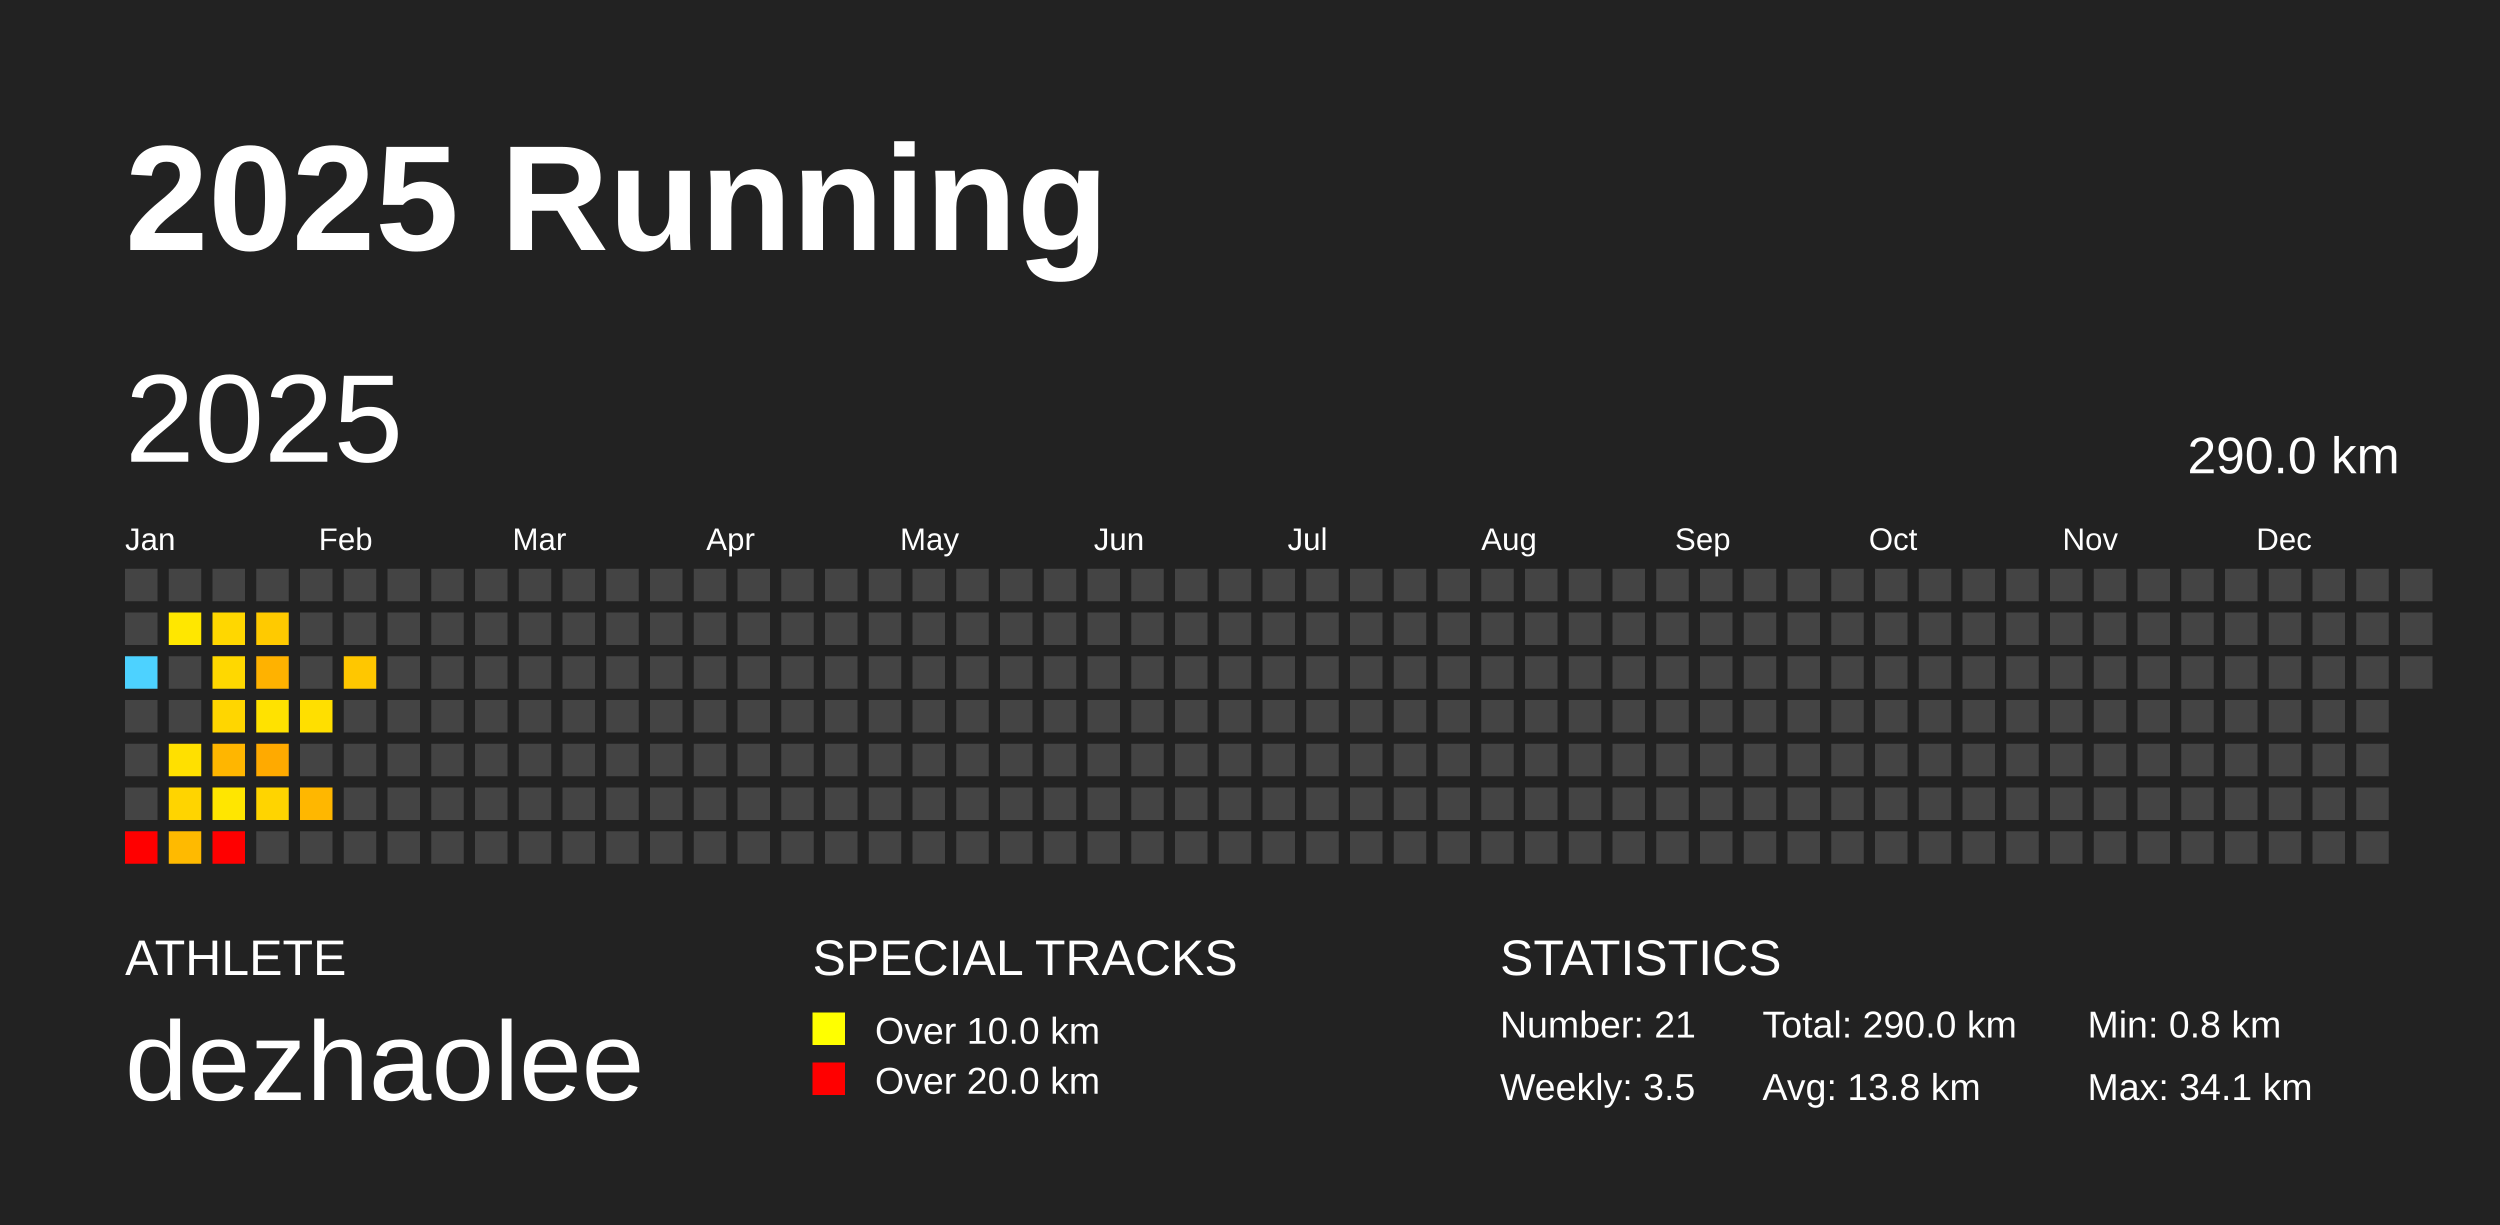
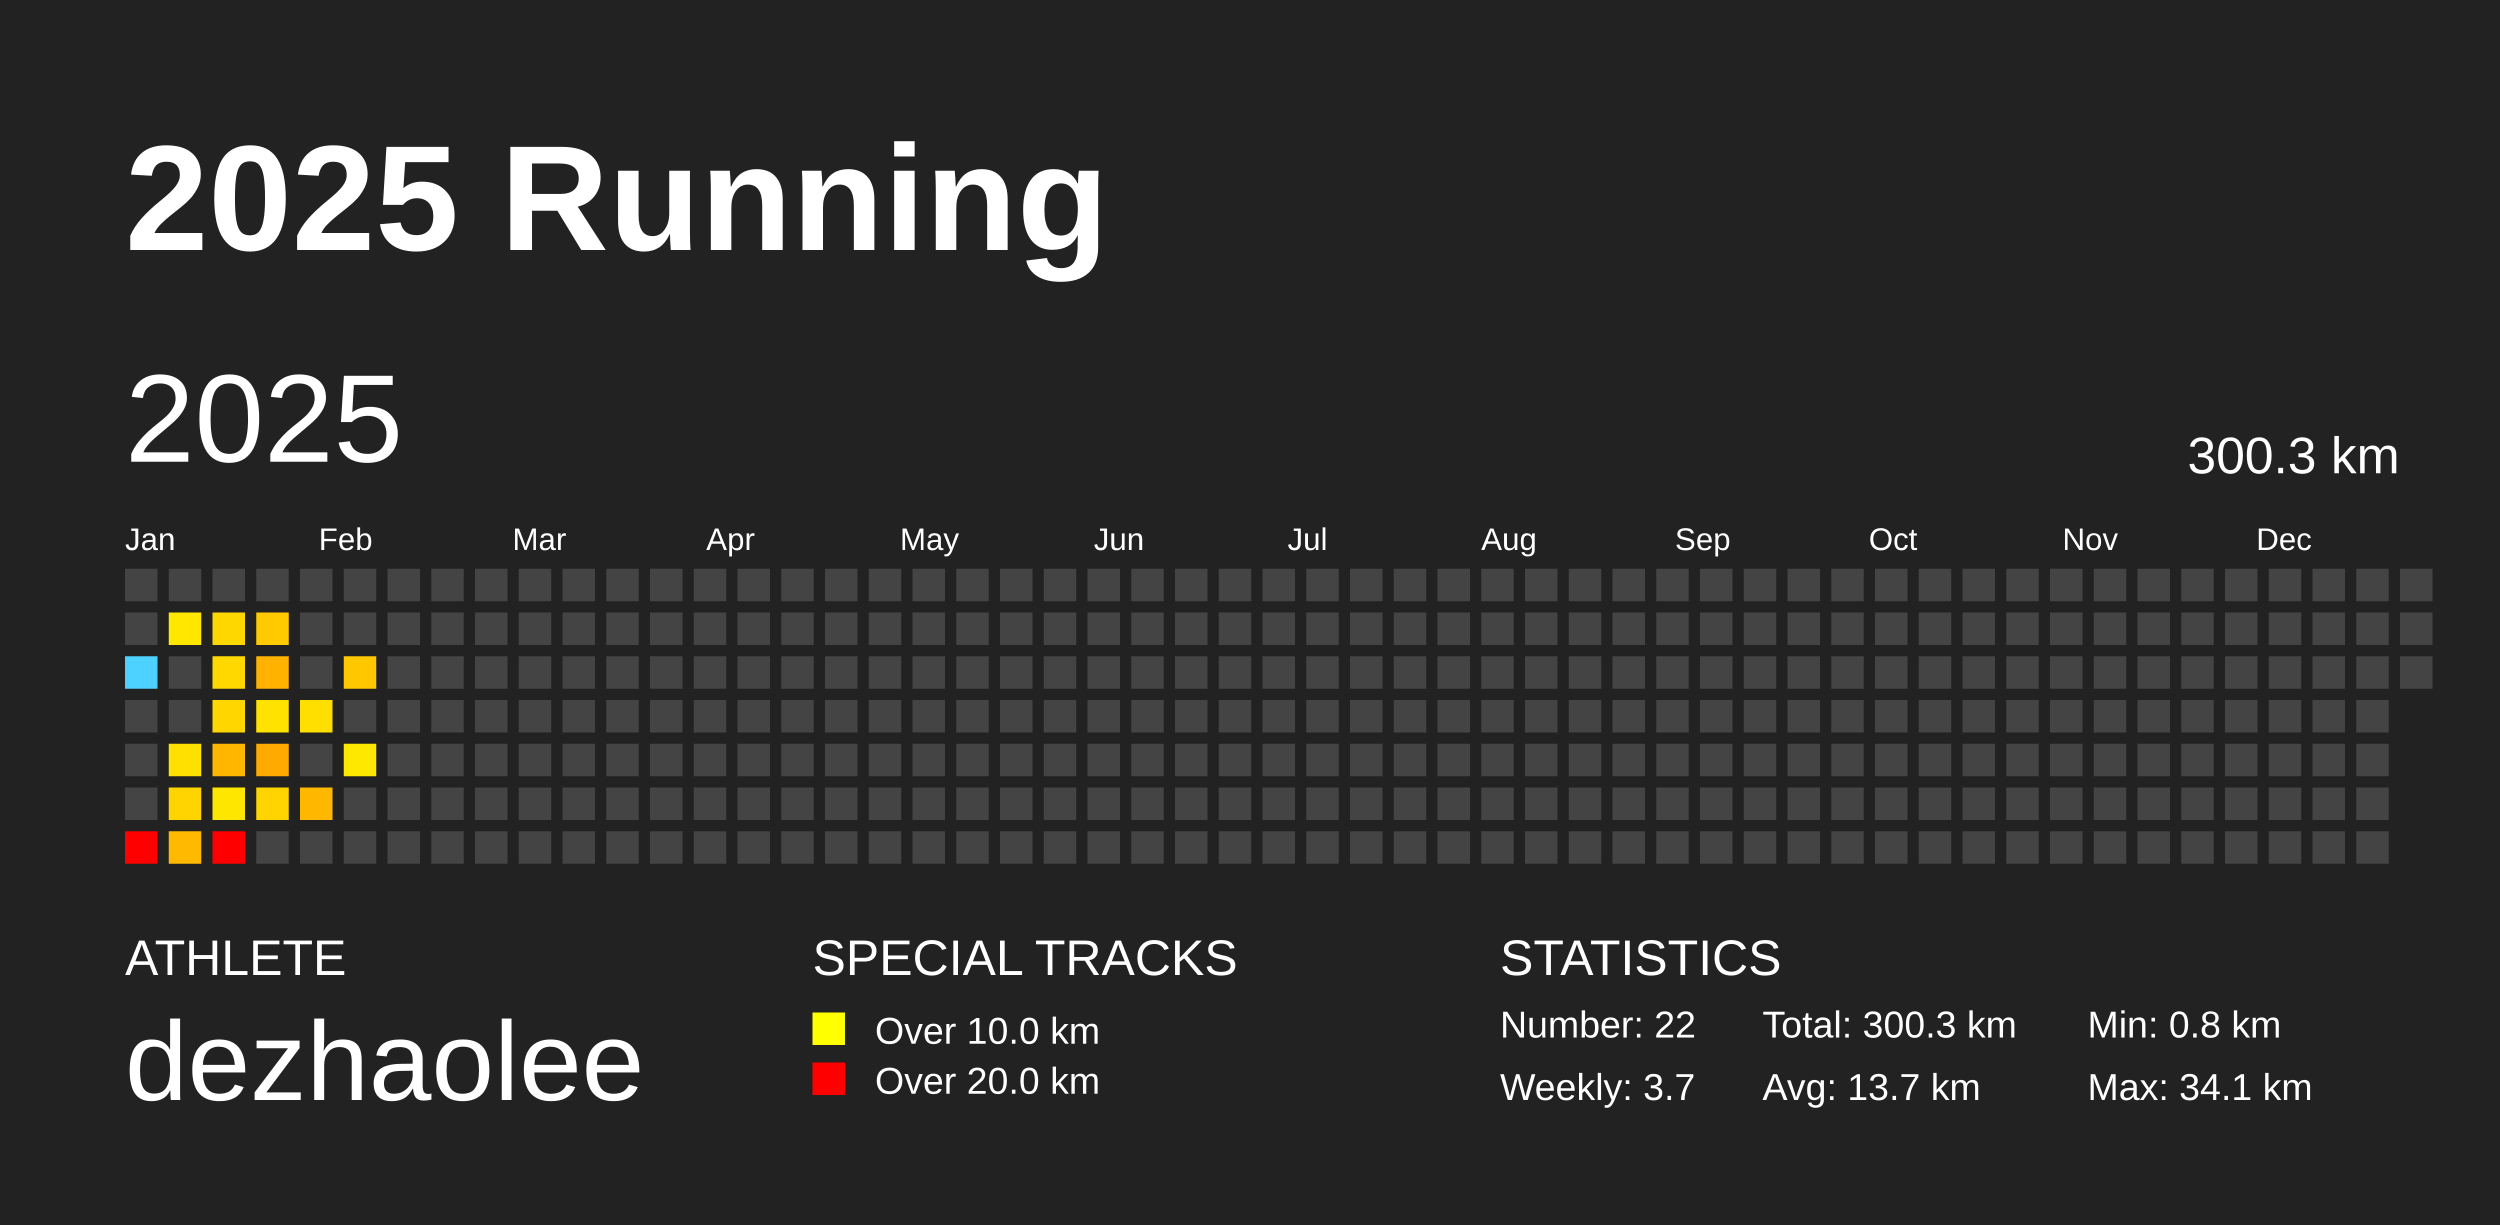
<svg xmlns="http://www.w3.org/2000/svg" baseProfile="full" height="98mm" version="1.1" viewBox="0,0,200,98" width="200mm">
  <defs />
  <rect fill="#222222" height="98" width="200" x="0" y="0" />
  <text fill="#FFFFFF" style="font-size:12px; font-family:Arial; font-weight:bold;" x="10" y="20">2025 Running</text>
  <text fill="#FFFFFF" style="font-size:4px; font-family:Arial" x="10" y="78">ATHLETE</text>
  <text fill="#FFFFFF" style="font-size:9px; font-family:Arial" x="10" y="88">dezhaolee</text>
  <text fill="#FFFFFF" style="font-size:4px; font-family:Arial" x="65" y="78">SPECIAL TRACKS</text>
  <rect fill="yellow" height="2.6" width="2.6" x="65" y="81" />
  <text fill="#FFFFFF" style="font-size:3px; font-family:Arial" x="70" y="83.5">Over 10.0 km</text>
  <rect fill="red" height="2.6" width="2.6" x="65" y="85" />
  <text fill="#FFFFFF" style="font-size:3px; font-family:Arial" x="70" y="87.5">Over 20.0 km</text>
  <text fill="#FFFFFF" style="font-size:4px; font-family:Arial" x="120" y="78">STATISTICS</text>
-   <text fill="#FFFFFF" style="font-size:3px; font-family:Arial" x="120" y="83">Number: 21</text>
-   <text fill="#FFFFFF" style="font-size:3px; font-family:Arial" x="120" y="88">Weekly: 3.5</text>
-   <text fill="#FFFFFF" style="font-size:3px; font-family:Arial" x="141" y="83">Total: 290.0 km</text>
-   <text fill="#FFFFFF" style="font-size:3px; font-family:Arial" x="141" y="88">Avg: 13.8 km</text>
+   <text fill="#FFFFFF" style="font-size:3px; font-family:Arial" x="120" y="83">Number: 22</text>
+   <text fill="#FFFFFF" style="font-size:3px; font-family:Arial" x="120" y="88">Weekly: 3.7</text>
+   <text fill="#FFFFFF" style="font-size:3px; font-family:Arial" x="141" y="83">Total: 300.3 km</text>
+   <text fill="#FFFFFF" style="font-size:3px; font-family:Arial" x="141" y="88">Avg: 13.7 km</text>
  <text fill="#FFFFFF" style="font-size:3px; font-family:Arial" x="167" y="83">Min: 0.8 km</text>
  <text fill="#FFFFFF" style="font-size:3px; font-family:Arial" x="167" y="88">Max: 34.1 km</text>
  <text dominant-baseline="hanging" fill="#FFFFFF" style="font-size:10.0px; font-family:Arial;" x="10" y="30">2025</text>
-   <text dominant-baseline="hanging" fill="#FFFFFF" style="font-size:4.125px; font-family:Arial;" x="175" y="35">290.0 km</text>
+   <text dominant-baseline="hanging" fill="#FFFFFF" style="font-size:4.125px; font-family:Arial;" x="175" y="35">300.3 km</text>
  <text fill="#FFFFFF" style="font-size:2.5px; font-family:Arial" x="10.0" y="44">Jan</text>
  <text fill="#FFFFFF" style="font-size:2.5px; font-family:Arial" x="25.5" y="44">Feb</text>
  <text fill="#FFFFFF" style="font-size:2.5px; font-family:Arial" x="41.0" y="44">Mar</text>
  <text fill="#FFFFFF" style="font-size:2.5px; font-family:Arial" x="56.5" y="44">Apr</text>
  <text fill="#FFFFFF" style="font-size:2.5px; font-family:Arial" x="72.0" y="44">May</text>
  <text fill="#FFFFFF" style="font-size:2.5px; font-family:Arial" x="87.5" y="44">Jun</text>
  <text fill="#FFFFFF" style="font-size:2.5px; font-family:Arial" x="103.0" y="44">Jul</text>
  <text fill="#FFFFFF" style="font-size:2.5px; font-family:Arial" x="118.5" y="44">Aug</text>
  <text fill="#FFFFFF" style="font-size:2.5px; font-family:Arial" x="134.0" y="44">Sep</text>
  <text fill="#FFFFFF" style="font-size:2.5px; font-family:Arial" x="149.5" y="44">Oct</text>
  <text fill="#FFFFFF" style="font-size:2.5px; font-family:Arial" x="165.0" y="44">Nov</text>
  <text fill="#FFFFFF" style="font-size:2.5px; font-family:Arial" x="180.5" y="44">Dec</text>
  <rect fill="#444444" height="2.6" width="2.6" x="10.0" y="45.5" />
  <rect fill="#444444" height="2.6" width="2.6" x="10.0" y="49.0" />
  <rect fill="#4dd2ff" height="2.6" width="2.6" x="10.0" y="52.5" />
  <rect fill="#444444" height="2.6" width="2.6" x="10.0" y="56.0" />
  <rect fill="#444444" height="2.6" width="2.6" x="10.0" y="59.5" />
  <rect fill="#444444" height="2.6" width="2.6" x="10.0" y="63.0" />
  <rect fill="red" height="2.6" width="2.6" x="10.0" y="66.5" />
  <rect fill="#444444" height="2.6" width="2.6" x="13.5" y="45.5" />
  <rect fill="#ffe700" height="2.6" width="2.6" x="13.5" y="49.0" />
  <rect fill="#444444" height="2.6" width="2.6" x="13.5" y="52.5" />
  <rect fill="#444444" height="2.6" width="2.6" x="13.5" y="56.0" />
  <rect fill="#ffe000" height="2.6" width="2.6" x="13.5" y="59.5" />
  <rect fill="#ffd400" height="2.6" width="2.6" x="13.5" y="63.0" />
  <rect fill="#ffba00" height="2.6" width="2.6" x="13.5" y="66.5" />
  <rect fill="#444444" height="2.6" width="2.6" x="17.0" y="45.5" />
  <rect fill="#ffd700" height="2.6" width="2.6" x="17.0" y="49.0" />
  <rect fill="#ffd800" height="2.6" width="2.6" x="17.0" y="52.5" />
  <rect fill="#ffd600" height="2.6" width="2.6" x="17.0" y="56.0" />
  <rect fill="#ffb600" height="2.6" width="2.6" x="17.0" y="59.5" />
  <rect fill="#ffe600" height="2.6" width="2.6" x="17.0" y="63.0" />
  <rect fill="red" height="2.6" width="2.6" x="17.0" y="66.5" />
  <rect fill="#444444" height="2.6" width="2.6" x="20.5" y="45.5" />
  <rect fill="#ffca00" height="2.6" width="2.6" x="20.5" y="49.0" />
  <rect fill="#ffb200" height="2.6" width="2.6" x="20.5" y="52.5" />
  <rect fill="#ffe200" height="2.6" width="2.6" x="20.5" y="56.0" />
  <rect fill="#ffaa00" height="2.6" width="2.6" x="20.5" y="59.5" />
  <rect fill="#ffd400" height="2.6" width="2.6" x="20.5" y="63.0" />
  <rect fill="#444444" height="2.6" width="2.6" x="20.5" y="66.5" />
  <rect fill="#444444" height="2.6" width="2.6" x="24.0" y="45.5" />
  <rect fill="#444444" height="2.6" width="2.6" x="24.0" y="49.0" />
  <rect fill="#444444" height="2.6" width="2.6" x="24.0" y="52.5" />
  <rect fill="#ffdf00" height="2.6" width="2.6" x="24.0" y="56.0" />
  <rect fill="#444444" height="2.6" width="2.6" x="24.0" y="59.5" />
  <rect fill="#ffb700" height="2.6" width="2.6" x="24.0" y="63.0" />
  <rect fill="#444444" height="2.6" width="2.6" x="24.0" y="66.5" />
  <rect fill="#444444" height="2.6" width="2.6" x="27.5" y="45.5" />
  <rect fill="#444444" height="2.6" width="2.6" x="27.5" y="49.0" />
  <rect fill="#ffc700" height="2.6" width="2.6" x="27.5" y="52.5" />
  <rect fill="#444444" height="2.6" width="2.6" x="27.5" y="56.0" />
-   <rect fill="#444444" height="2.6" width="2.6" x="27.5" y="59.5" />
+   <rect fill="#ffe800" height="2.6" width="2.6" x="27.5" y="59.5" />
  <rect fill="#444444" height="2.6" width="2.6" x="27.5" y="63.0" />
  <rect fill="#444444" height="2.6" width="2.6" x="27.5" y="66.5" />
  <rect fill="#444444" height="2.6" width="2.6" x="31.0" y="45.5" />
  <rect fill="#444444" height="2.6" width="2.6" x="31.0" y="49.0" />
  <rect fill="#444444" height="2.6" width="2.6" x="31.0" y="52.5" />
  <rect fill="#444444" height="2.6" width="2.6" x="31.0" y="56.0" />
  <rect fill="#444444" height="2.6" width="2.6" x="31.0" y="59.5" />
  <rect fill="#444444" height="2.6" width="2.6" x="31.0" y="63.0" />
  <rect fill="#444444" height="2.6" width="2.6" x="31.0" y="66.5" />
  <rect fill="#444444" height="2.6" width="2.6" x="34.5" y="45.5" />
  <rect fill="#444444" height="2.6" width="2.6" x="34.5" y="49.0" />
  <rect fill="#444444" height="2.6" width="2.6" x="34.5" y="52.5" />
  <rect fill="#444444" height="2.6" width="2.6" x="34.5" y="56.0" />
  <rect fill="#444444" height="2.6" width="2.6" x="34.5" y="59.5" />
  <rect fill="#444444" height="2.6" width="2.6" x="34.5" y="63.0" />
  <rect fill="#444444" height="2.6" width="2.6" x="34.5" y="66.5" />
  <rect fill="#444444" height="2.6" width="2.6" x="38.0" y="45.5" />
  <rect fill="#444444" height="2.6" width="2.6" x="38.0" y="49.0" />
  <rect fill="#444444" height="2.6" width="2.6" x="38.0" y="52.5" />
  <rect fill="#444444" height="2.6" width="2.6" x="38.0" y="56.0" />
  <rect fill="#444444" height="2.6" width="2.6" x="38.0" y="59.5" />
  <rect fill="#444444" height="2.6" width="2.6" x="38.0" y="63.0" />
  <rect fill="#444444" height="2.6" width="2.6" x="38.0" y="66.5" />
  <rect fill="#444444" height="2.6" width="2.6" x="41.5" y="45.5" />
  <rect fill="#444444" height="2.6" width="2.6" x="41.5" y="49.0" />
  <rect fill="#444444" height="2.6" width="2.6" x="41.5" y="52.5" />
  <rect fill="#444444" height="2.6" width="2.6" x="41.5" y="56.0" />
  <rect fill="#444444" height="2.6" width="2.6" x="41.5" y="59.5" />
  <rect fill="#444444" height="2.6" width="2.6" x="41.5" y="63.0" />
  <rect fill="#444444" height="2.6" width="2.6" x="41.5" y="66.5" />
  <rect fill="#444444" height="2.6" width="2.6" x="45.0" y="45.5" />
  <rect fill="#444444" height="2.6" width="2.6" x="45.0" y="49.0" />
  <rect fill="#444444" height="2.6" width="2.6" x="45.0" y="52.5" />
  <rect fill="#444444" height="2.6" width="2.6" x="45.0" y="56.0" />
  <rect fill="#444444" height="2.6" width="2.6" x="45.0" y="59.5" />
  <rect fill="#444444" height="2.6" width="2.6" x="45.0" y="63.0" />
  <rect fill="#444444" height="2.6" width="2.6" x="45.0" y="66.5" />
  <rect fill="#444444" height="2.6" width="2.6" x="48.5" y="45.5" />
  <rect fill="#444444" height="2.6" width="2.6" x="48.5" y="49.0" />
  <rect fill="#444444" height="2.6" width="2.6" x="48.5" y="52.5" />
  <rect fill="#444444" height="2.6" width="2.6" x="48.5" y="56.0" />
  <rect fill="#444444" height="2.6" width="2.6" x="48.5" y="59.5" />
  <rect fill="#444444" height="2.6" width="2.6" x="48.5" y="63.0" />
  <rect fill="#444444" height="2.6" width="2.6" x="48.5" y="66.5" />
  <rect fill="#444444" height="2.6" width="2.6" x="52.0" y="45.5" />
  <rect fill="#444444" height="2.6" width="2.6" x="52.0" y="49.0" />
  <rect fill="#444444" height="2.6" width="2.6" x="52.0" y="52.5" />
  <rect fill="#444444" height="2.6" width="2.6" x="52.0" y="56.0" />
  <rect fill="#444444" height="2.6" width="2.6" x="52.0" y="59.5" />
  <rect fill="#444444" height="2.6" width="2.6" x="52.0" y="63.0" />
  <rect fill="#444444" height="2.6" width="2.6" x="52.0" y="66.5" />
  <rect fill="#444444" height="2.6" width="2.6" x="55.5" y="45.5" />
  <rect fill="#444444" height="2.6" width="2.6" x="55.5" y="49.0" />
  <rect fill="#444444" height="2.6" width="2.6" x="55.5" y="52.5" />
  <rect fill="#444444" height="2.6" width="2.6" x="55.5" y="56.0" />
  <rect fill="#444444" height="2.6" width="2.6" x="55.5" y="59.5" />
  <rect fill="#444444" height="2.6" width="2.6" x="55.5" y="63.0" />
  <rect fill="#444444" height="2.6" width="2.6" x="55.5" y="66.5" />
  <rect fill="#444444" height="2.6" width="2.6" x="59.0" y="45.5" />
  <rect fill="#444444" height="2.6" width="2.6" x="59.0" y="49.0" />
  <rect fill="#444444" height="2.6" width="2.6" x="59.0" y="52.5" />
  <rect fill="#444444" height="2.6" width="2.6" x="59.0" y="56.0" />
  <rect fill="#444444" height="2.6" width="2.6" x="59.0" y="59.5" />
  <rect fill="#444444" height="2.6" width="2.6" x="59.0" y="63.0" />
  <rect fill="#444444" height="2.6" width="2.6" x="59.0" y="66.5" />
  <rect fill="#444444" height="2.6" width="2.6" x="62.5" y="45.5" />
  <rect fill="#444444" height="2.6" width="2.6" x="62.5" y="49.0" />
  <rect fill="#444444" height="2.6" width="2.6" x="62.5" y="52.5" />
  <rect fill="#444444" height="2.6" width="2.6" x="62.5" y="56.0" />
  <rect fill="#444444" height="2.6" width="2.6" x="62.5" y="59.5" />
  <rect fill="#444444" height="2.6" width="2.6" x="62.5" y="63.0" />
  <rect fill="#444444" height="2.6" width="2.6" x="62.5" y="66.5" />
  <rect fill="#444444" height="2.6" width="2.6" x="66.0" y="45.5" />
  <rect fill="#444444" height="2.6" width="2.6" x="66.0" y="49.0" />
  <rect fill="#444444" height="2.6" width="2.6" x="66.0" y="52.5" />
  <rect fill="#444444" height="2.6" width="2.6" x="66.0" y="56.0" />
  <rect fill="#444444" height="2.6" width="2.6" x="66.0" y="59.5" />
  <rect fill="#444444" height="2.6" width="2.6" x="66.0" y="63.0" />
  <rect fill="#444444" height="2.6" width="2.6" x="66.0" y="66.5" />
  <rect fill="#444444" height="2.6" width="2.6" x="69.5" y="45.5" />
  <rect fill="#444444" height="2.6" width="2.6" x="69.5" y="49.0" />
  <rect fill="#444444" height="2.6" width="2.6" x="69.5" y="52.5" />
  <rect fill="#444444" height="2.6" width="2.6" x="69.5" y="56.0" />
  <rect fill="#444444" height="2.6" width="2.6" x="69.5" y="59.5" />
  <rect fill="#444444" height="2.6" width="2.6" x="69.5" y="63.0" />
  <rect fill="#444444" height="2.6" width="2.6" x="69.5" y="66.5" />
  <rect fill="#444444" height="2.6" width="2.6" x="73.0" y="45.5" />
  <rect fill="#444444" height="2.6" width="2.6" x="73.0" y="49.0" />
  <rect fill="#444444" height="2.6" width="2.6" x="73.0" y="52.5" />
  <rect fill="#444444" height="2.6" width="2.6" x="73.0" y="56.0" />
  <rect fill="#444444" height="2.6" width="2.6" x="73.0" y="59.5" />
  <rect fill="#444444" height="2.6" width="2.6" x="73.0" y="63.0" />
  <rect fill="#444444" height="2.6" width="2.6" x="73.0" y="66.5" />
  <rect fill="#444444" height="2.6" width="2.6" x="76.5" y="45.5" />
  <rect fill="#444444" height="2.6" width="2.6" x="76.5" y="49.0" />
  <rect fill="#444444" height="2.6" width="2.6" x="76.5" y="52.5" />
  <rect fill="#444444" height="2.6" width="2.6" x="76.5" y="56.0" />
  <rect fill="#444444" height="2.6" width="2.6" x="76.5" y="59.5" />
  <rect fill="#444444" height="2.6" width="2.6" x="76.5" y="63.0" />
  <rect fill="#444444" height="2.6" width="2.6" x="76.5" y="66.5" />
  <rect fill="#444444" height="2.6" width="2.6" x="80.0" y="45.5" />
  <rect fill="#444444" height="2.6" width="2.6" x="80.0" y="49.0" />
  <rect fill="#444444" height="2.6" width="2.6" x="80.0" y="52.5" />
  <rect fill="#444444" height="2.6" width="2.6" x="80.0" y="56.0" />
  <rect fill="#444444" height="2.6" width="2.6" x="80.0" y="59.5" />
  <rect fill="#444444" height="2.6" width="2.6" x="80.0" y="63.0" />
  <rect fill="#444444" height="2.6" width="2.6" x="80.0" y="66.5" />
  <rect fill="#444444" height="2.6" width="2.6" x="83.5" y="45.5" />
  <rect fill="#444444" height="2.6" width="2.6" x="83.5" y="49.0" />
  <rect fill="#444444" height="2.6" width="2.6" x="83.5" y="52.5" />
  <rect fill="#444444" height="2.6" width="2.6" x="83.5" y="56.0" />
  <rect fill="#444444" height="2.6" width="2.6" x="83.5" y="59.5" />
  <rect fill="#444444" height="2.6" width="2.6" x="83.5" y="63.0" />
  <rect fill="#444444" height="2.6" width="2.6" x="83.5" y="66.5" />
  <rect fill="#444444" height="2.6" width="2.6" x="87.0" y="45.5" />
  <rect fill="#444444" height="2.6" width="2.6" x="87.0" y="49.0" />
  <rect fill="#444444" height="2.6" width="2.6" x="87.0" y="52.5" />
  <rect fill="#444444" height="2.6" width="2.6" x="87.0" y="56.0" />
  <rect fill="#444444" height="2.6" width="2.6" x="87.0" y="59.5" />
  <rect fill="#444444" height="2.6" width="2.6" x="87.0" y="63.0" />
  <rect fill="#444444" height="2.6" width="2.6" x="87.0" y="66.5" />
  <rect fill="#444444" height="2.6" width="2.6" x="90.5" y="45.5" />
  <rect fill="#444444" height="2.6" width="2.6" x="90.5" y="49.0" />
  <rect fill="#444444" height="2.6" width="2.6" x="90.5" y="52.5" />
  <rect fill="#444444" height="2.6" width="2.6" x="90.5" y="56.0" />
  <rect fill="#444444" height="2.6" width="2.6" x="90.5" y="59.5" />
  <rect fill="#444444" height="2.6" width="2.6" x="90.5" y="63.0" />
  <rect fill="#444444" height="2.6" width="2.6" x="90.5" y="66.5" />
  <rect fill="#444444" height="2.6" width="2.6" x="94.0" y="45.5" />
  <rect fill="#444444" height="2.6" width="2.6" x="94.0" y="49.0" />
  <rect fill="#444444" height="2.6" width="2.6" x="94.0" y="52.5" />
  <rect fill="#444444" height="2.6" width="2.6" x="94.0" y="56.0" />
  <rect fill="#444444" height="2.6" width="2.6" x="94.0" y="59.5" />
  <rect fill="#444444" height="2.6" width="2.6" x="94.0" y="63.0" />
  <rect fill="#444444" height="2.6" width="2.6" x="94.0" y="66.5" />
  <rect fill="#444444" height="2.6" width="2.6" x="97.5" y="45.5" />
  <rect fill="#444444" height="2.6" width="2.6" x="97.5" y="49.0" />
  <rect fill="#444444" height="2.6" width="2.6" x="97.5" y="52.5" />
  <rect fill="#444444" height="2.6" width="2.6" x="97.5" y="56.0" />
  <rect fill="#444444" height="2.6" width="2.6" x="97.5" y="59.5" />
  <rect fill="#444444" height="2.6" width="2.6" x="97.5" y="63.0" />
  <rect fill="#444444" height="2.6" width="2.6" x="97.5" y="66.5" />
  <rect fill="#444444" height="2.6" width="2.6" x="101.0" y="45.5" />
  <rect fill="#444444" height="2.6" width="2.6" x="101.0" y="49.0" />
  <rect fill="#444444" height="2.6" width="2.6" x="101.0" y="52.5" />
  <rect fill="#444444" height="2.6" width="2.6" x="101.0" y="56.0" />
  <rect fill="#444444" height="2.6" width="2.6" x="101.0" y="59.5" />
  <rect fill="#444444" height="2.6" width="2.6" x="101.0" y="63.0" />
  <rect fill="#444444" height="2.6" width="2.6" x="101.0" y="66.5" />
  <rect fill="#444444" height="2.6" width="2.6" x="104.5" y="45.5" />
  <rect fill="#444444" height="2.6" width="2.6" x="104.5" y="49.0" />
  <rect fill="#444444" height="2.6" width="2.6" x="104.5" y="52.5" />
  <rect fill="#444444" height="2.6" width="2.6" x="104.5" y="56.0" />
  <rect fill="#444444" height="2.6" width="2.6" x="104.5" y="59.5" />
  <rect fill="#444444" height="2.6" width="2.6" x="104.5" y="63.0" />
  <rect fill="#444444" height="2.6" width="2.6" x="104.5" y="66.5" />
  <rect fill="#444444" height="2.6" width="2.6" x="108.0" y="45.5" />
  <rect fill="#444444" height="2.6" width="2.6" x="108.0" y="49.0" />
  <rect fill="#444444" height="2.6" width="2.6" x="108.0" y="52.5" />
  <rect fill="#444444" height="2.6" width="2.6" x="108.0" y="56.0" />
  <rect fill="#444444" height="2.6" width="2.6" x="108.0" y="59.5" />
  <rect fill="#444444" height="2.6" width="2.6" x="108.0" y="63.0" />
  <rect fill="#444444" height="2.6" width="2.6" x="108.0" y="66.5" />
  <rect fill="#444444" height="2.6" width="2.6" x="111.5" y="45.5" />
  <rect fill="#444444" height="2.6" width="2.6" x="111.5" y="49.0" />
  <rect fill="#444444" height="2.6" width="2.6" x="111.5" y="52.5" />
  <rect fill="#444444" height="2.6" width="2.6" x="111.5" y="56.0" />
  <rect fill="#444444" height="2.6" width="2.6" x="111.5" y="59.5" />
  <rect fill="#444444" height="2.6" width="2.6" x="111.5" y="63.0" />
  <rect fill="#444444" height="2.6" width="2.6" x="111.5" y="66.5" />
  <rect fill="#444444" height="2.6" width="2.6" x="115.0" y="45.5" />
  <rect fill="#444444" height="2.6" width="2.6" x="115.0" y="49.0" />
  <rect fill="#444444" height="2.6" width="2.6" x="115.0" y="52.5" />
  <rect fill="#444444" height="2.6" width="2.6" x="115.0" y="56.0" />
  <rect fill="#444444" height="2.6" width="2.6" x="115.0" y="59.5" />
  <rect fill="#444444" height="2.6" width="2.6" x="115.0" y="63.0" />
  <rect fill="#444444" height="2.6" width="2.6" x="115.0" y="66.5" />
  <rect fill="#444444" height="2.6" width="2.6" x="118.5" y="45.5" />
  <rect fill="#444444" height="2.6" width="2.6" x="118.5" y="49.0" />
  <rect fill="#444444" height="2.6" width="2.6" x="118.5" y="52.5" />
  <rect fill="#444444" height="2.6" width="2.6" x="118.5" y="56.0" />
  <rect fill="#444444" height="2.6" width="2.6" x="118.5" y="59.5" />
  <rect fill="#444444" height="2.6" width="2.6" x="118.5" y="63.0" />
  <rect fill="#444444" height="2.6" width="2.6" x="118.5" y="66.5" />
  <rect fill="#444444" height="2.6" width="2.6" x="122.0" y="45.5" />
  <rect fill="#444444" height="2.6" width="2.6" x="122.0" y="49.0" />
  <rect fill="#444444" height="2.6" width="2.6" x="122.0" y="52.5" />
  <rect fill="#444444" height="2.6" width="2.6" x="122.0" y="56.0" />
  <rect fill="#444444" height="2.6" width="2.6" x="122.0" y="59.5" />
  <rect fill="#444444" height="2.6" width="2.6" x="122.0" y="63.0" />
  <rect fill="#444444" height="2.6" width="2.6" x="122.0" y="66.5" />
  <rect fill="#444444" height="2.6" width="2.6" x="125.5" y="45.5" />
  <rect fill="#444444" height="2.6" width="2.6" x="125.5" y="49.0" />
  <rect fill="#444444" height="2.6" width="2.6" x="125.5" y="52.5" />
  <rect fill="#444444" height="2.6" width="2.6" x="125.5" y="56.0" />
  <rect fill="#444444" height="2.6" width="2.6" x="125.5" y="59.5" />
  <rect fill="#444444" height="2.6" width="2.6" x="125.5" y="63.0" />
  <rect fill="#444444" height="2.6" width="2.6" x="125.5" y="66.5" />
  <rect fill="#444444" height="2.6" width="2.6" x="129.0" y="45.5" />
  <rect fill="#444444" height="2.6" width="2.6" x="129.0" y="49.0" />
  <rect fill="#444444" height="2.6" width="2.6" x="129.0" y="52.5" />
  <rect fill="#444444" height="2.6" width="2.6" x="129.0" y="56.0" />
  <rect fill="#444444" height="2.6" width="2.6" x="129.0" y="59.5" />
  <rect fill="#444444" height="2.6" width="2.6" x="129.0" y="63.0" />
  <rect fill="#444444" height="2.6" width="2.6" x="129.0" y="66.5" />
  <rect fill="#444444" height="2.6" width="2.6" x="132.5" y="45.5" />
  <rect fill="#444444" height="2.6" width="2.6" x="132.5" y="49.0" />
  <rect fill="#444444" height="2.6" width="2.6" x="132.5" y="52.5" />
  <rect fill="#444444" height="2.6" width="2.6" x="132.5" y="56.0" />
  <rect fill="#444444" height="2.6" width="2.6" x="132.5" y="59.5" />
  <rect fill="#444444" height="2.6" width="2.6" x="132.5" y="63.0" />
  <rect fill="#444444" height="2.6" width="2.6" x="132.5" y="66.5" />
  <rect fill="#444444" height="2.6" width="2.6" x="136.0" y="45.5" />
  <rect fill="#444444" height="2.6" width="2.6" x="136.0" y="49.0" />
  <rect fill="#444444" height="2.6" width="2.6" x="136.0" y="52.5" />
  <rect fill="#444444" height="2.6" width="2.6" x="136.0" y="56.0" />
  <rect fill="#444444" height="2.6" width="2.6" x="136.0" y="59.5" />
  <rect fill="#444444" height="2.6" width="2.6" x="136.0" y="63.0" />
  <rect fill="#444444" height="2.6" width="2.6" x="136.0" y="66.5" />
  <rect fill="#444444" height="2.6" width="2.6" x="139.5" y="45.5" />
  <rect fill="#444444" height="2.6" width="2.6" x="139.5" y="49.0" />
  <rect fill="#444444" height="2.6" width="2.6" x="139.5" y="52.5" />
  <rect fill="#444444" height="2.6" width="2.6" x="139.5" y="56.0" />
  <rect fill="#444444" height="2.6" width="2.6" x="139.5" y="59.5" />
  <rect fill="#444444" height="2.6" width="2.6" x="139.5" y="63.0" />
  <rect fill="#444444" height="2.6" width="2.6" x="139.5" y="66.5" />
  <rect fill="#444444" height="2.6" width="2.6" x="143.0" y="45.5" />
  <rect fill="#444444" height="2.6" width="2.6" x="143.0" y="49.0" />
  <rect fill="#444444" height="2.6" width="2.6" x="143.0" y="52.5" />
  <rect fill="#444444" height="2.6" width="2.6" x="143.0" y="56.0" />
  <rect fill="#444444" height="2.6" width="2.6" x="143.0" y="59.5" />
  <rect fill="#444444" height="2.6" width="2.6" x="143.0" y="63.0" />
  <rect fill="#444444" height="2.6" width="2.6" x="143.0" y="66.5" />
  <rect fill="#444444" height="2.6" width="2.6" x="146.5" y="45.5" />
  <rect fill="#444444" height="2.6" width="2.6" x="146.5" y="49.0" />
  <rect fill="#444444" height="2.6" width="2.6" x="146.5" y="52.5" />
  <rect fill="#444444" height="2.6" width="2.6" x="146.5" y="56.0" />
  <rect fill="#444444" height="2.6" width="2.6" x="146.5" y="59.5" />
  <rect fill="#444444" height="2.6" width="2.6" x="146.5" y="63.0" />
  <rect fill="#444444" height="2.6" width="2.6" x="146.5" y="66.5" />
  <rect fill="#444444" height="2.6" width="2.6" x="150.0" y="45.5" />
  <rect fill="#444444" height="2.6" width="2.6" x="150.0" y="49.0" />
  <rect fill="#444444" height="2.6" width="2.6" x="150.0" y="52.5" />
  <rect fill="#444444" height="2.6" width="2.6" x="150.0" y="56.0" />
  <rect fill="#444444" height="2.6" width="2.6" x="150.0" y="59.5" />
  <rect fill="#444444" height="2.6" width="2.6" x="150.0" y="63.0" />
  <rect fill="#444444" height="2.6" width="2.6" x="150.0" y="66.5" />
  <rect fill="#444444" height="2.6" width="2.6" x="153.5" y="45.5" />
  <rect fill="#444444" height="2.6" width="2.6" x="153.5" y="49.0" />
  <rect fill="#444444" height="2.6" width="2.6" x="153.5" y="52.5" />
  <rect fill="#444444" height="2.6" width="2.6" x="153.5" y="56.0" />
  <rect fill="#444444" height="2.6" width="2.6" x="153.5" y="59.5" />
  <rect fill="#444444" height="2.6" width="2.6" x="153.5" y="63.0" />
  <rect fill="#444444" height="2.6" width="2.6" x="153.5" y="66.5" />
  <rect fill="#444444" height="2.6" width="2.6" x="157.0" y="45.5" />
  <rect fill="#444444" height="2.6" width="2.6" x="157.0" y="49.0" />
  <rect fill="#444444" height="2.6" width="2.6" x="157.0" y="52.5" />
  <rect fill="#444444" height="2.6" width="2.6" x="157.0" y="56.0" />
  <rect fill="#444444" height="2.6" width="2.6" x="157.0" y="59.5" />
  <rect fill="#444444" height="2.6" width="2.6" x="157.0" y="63.0" />
  <rect fill="#444444" height="2.6" width="2.6" x="157.0" y="66.5" />
  <rect fill="#444444" height="2.6" width="2.6" x="160.5" y="45.5" />
  <rect fill="#444444" height="2.6" width="2.6" x="160.5" y="49.0" />
  <rect fill="#444444" height="2.6" width="2.6" x="160.5" y="52.5" />
  <rect fill="#444444" height="2.6" width="2.6" x="160.5" y="56.0" />
  <rect fill="#444444" height="2.6" width="2.6" x="160.5" y="59.5" />
  <rect fill="#444444" height="2.6" width="2.6" x="160.5" y="63.0" />
  <rect fill="#444444" height="2.6" width="2.6" x="160.5" y="66.5" />
  <rect fill="#444444" height="2.6" width="2.6" x="164.0" y="45.5" />
  <rect fill="#444444" height="2.6" width="2.6" x="164.0" y="49.0" />
  <rect fill="#444444" height="2.6" width="2.6" x="164.0" y="52.5" />
  <rect fill="#444444" height="2.6" width="2.6" x="164.0" y="56.0" />
  <rect fill="#444444" height="2.6" width="2.6" x="164.0" y="59.5" />
  <rect fill="#444444" height="2.6" width="2.6" x="164.0" y="63.0" />
  <rect fill="#444444" height="2.6" width="2.6" x="164.0" y="66.5" />
  <rect fill="#444444" height="2.6" width="2.6" x="167.5" y="45.5" />
  <rect fill="#444444" height="2.6" width="2.6" x="167.5" y="49.0" />
  <rect fill="#444444" height="2.6" width="2.6" x="167.5" y="52.5" />
  <rect fill="#444444" height="2.6" width="2.6" x="167.5" y="56.0" />
  <rect fill="#444444" height="2.6" width="2.6" x="167.5" y="59.5" />
  <rect fill="#444444" height="2.6" width="2.6" x="167.5" y="63.0" />
  <rect fill="#444444" height="2.6" width="2.6" x="167.5" y="66.5" />
  <rect fill="#444444" height="2.6" width="2.6" x="171.0" y="45.5" />
  <rect fill="#444444" height="2.6" width="2.6" x="171.0" y="49.0" />
  <rect fill="#444444" height="2.6" width="2.6" x="171.0" y="52.5" />
  <rect fill="#444444" height="2.6" width="2.6" x="171.0" y="56.0" />
  <rect fill="#444444" height="2.6" width="2.6" x="171.0" y="59.5" />
  <rect fill="#444444" height="2.6" width="2.6" x="171.0" y="63.0" />
  <rect fill="#444444" height="2.6" width="2.6" x="171.0" y="66.5" />
  <rect fill="#444444" height="2.6" width="2.6" x="174.5" y="45.5" />
  <rect fill="#444444" height="2.6" width="2.6" x="174.5" y="49.0" />
  <rect fill="#444444" height="2.6" width="2.6" x="174.5" y="52.5" />
  <rect fill="#444444" height="2.6" width="2.6" x="174.5" y="56.0" />
  <rect fill="#444444" height="2.6" width="2.6" x="174.5" y="59.5" />
  <rect fill="#444444" height="2.6" width="2.6" x="174.5" y="63.0" />
  <rect fill="#444444" height="2.6" width="2.6" x="174.5" y="66.5" />
  <rect fill="#444444" height="2.6" width="2.6" x="178.0" y="45.5" />
  <rect fill="#444444" height="2.6" width="2.6" x="178.0" y="49.0" />
  <rect fill="#444444" height="2.6" width="2.6" x="178.0" y="52.5" />
  <rect fill="#444444" height="2.6" width="2.6" x="178.0" y="56.0" />
  <rect fill="#444444" height="2.6" width="2.6" x="178.0" y="59.5" />
  <rect fill="#444444" height="2.6" width="2.6" x="178.0" y="63.0" />
  <rect fill="#444444" height="2.6" width="2.6" x="178.0" y="66.5" />
  <rect fill="#444444" height="2.6" width="2.6" x="181.5" y="45.5" />
  <rect fill="#444444" height="2.6" width="2.6" x="181.5" y="49.0" />
  <rect fill="#444444" height="2.6" width="2.6" x="181.5" y="52.5" />
  <rect fill="#444444" height="2.6" width="2.6" x="181.5" y="56.0" />
  <rect fill="#444444" height="2.6" width="2.6" x="181.5" y="59.5" />
  <rect fill="#444444" height="2.6" width="2.6" x="181.5" y="63.0" />
  <rect fill="#444444" height="2.6" width="2.6" x="181.5" y="66.5" />
  <rect fill="#444444" height="2.6" width="2.6" x="185.0" y="45.5" />
  <rect fill="#444444" height="2.6" width="2.6" x="185.0" y="49.0" />
  <rect fill="#444444" height="2.6" width="2.6" x="185.0" y="52.5" />
  <rect fill="#444444" height="2.6" width="2.6" x="185.0" y="56.0" />
  <rect fill="#444444" height="2.6" width="2.6" x="185.0" y="59.5" />
  <rect fill="#444444" height="2.6" width="2.6" x="185.0" y="63.0" />
  <rect fill="#444444" height="2.6" width="2.6" x="185.0" y="66.5" />
  <rect fill="#444444" height="2.6" width="2.6" x="188.5" y="45.5" />
  <rect fill="#444444" height="2.6" width="2.6" x="188.5" y="49.0" />
  <rect fill="#444444" height="2.6" width="2.6" x="188.5" y="52.5" />
  <rect fill="#444444" height="2.6" width="2.6" x="188.5" y="56.0" />
  <rect fill="#444444" height="2.6" width="2.6" x="188.5" y="59.5" />
  <rect fill="#444444" height="2.6" width="2.6" x="188.5" y="63.0" />
  <rect fill="#444444" height="2.6" width="2.6" x="188.5" y="66.5" />
  <rect fill="#444444" height="2.6" width="2.6" x="192.0" y="45.5" />
  <rect fill="#444444" height="2.6" width="2.6" x="192.0" y="49.0" />
  <rect fill="#444444" height="2.6" width="2.6" x="192.0" y="52.5" />
</svg>
